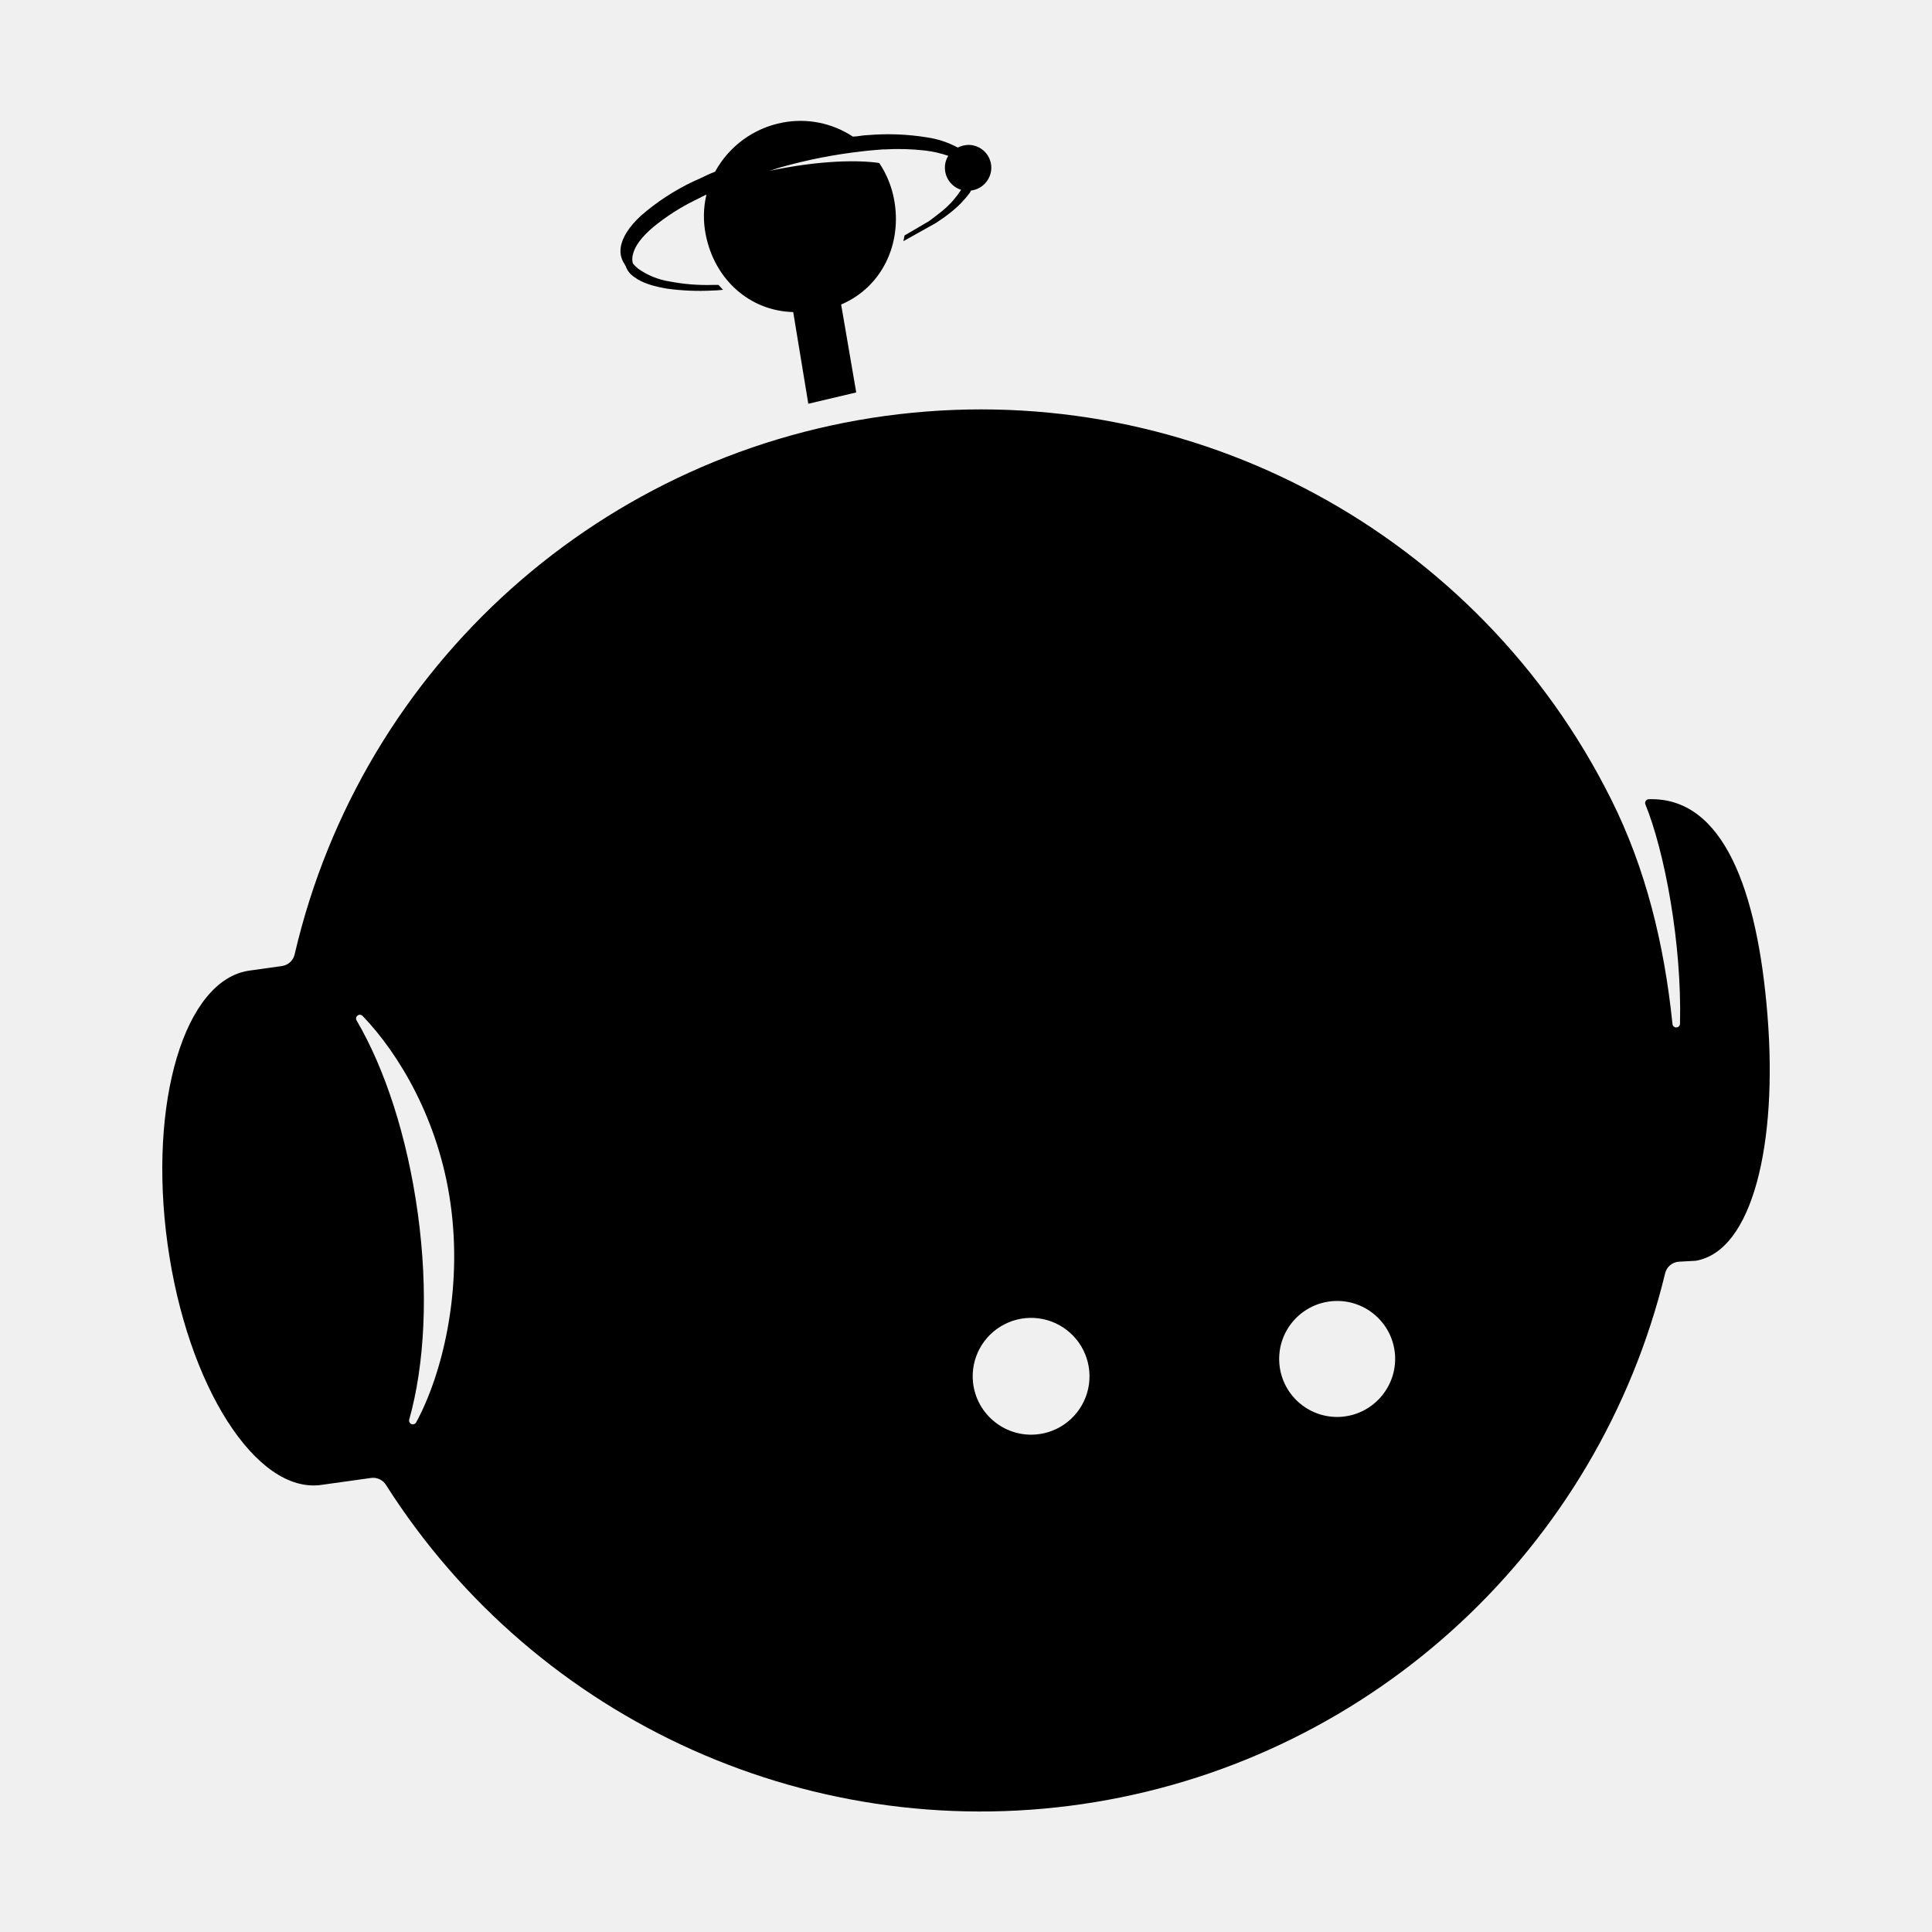
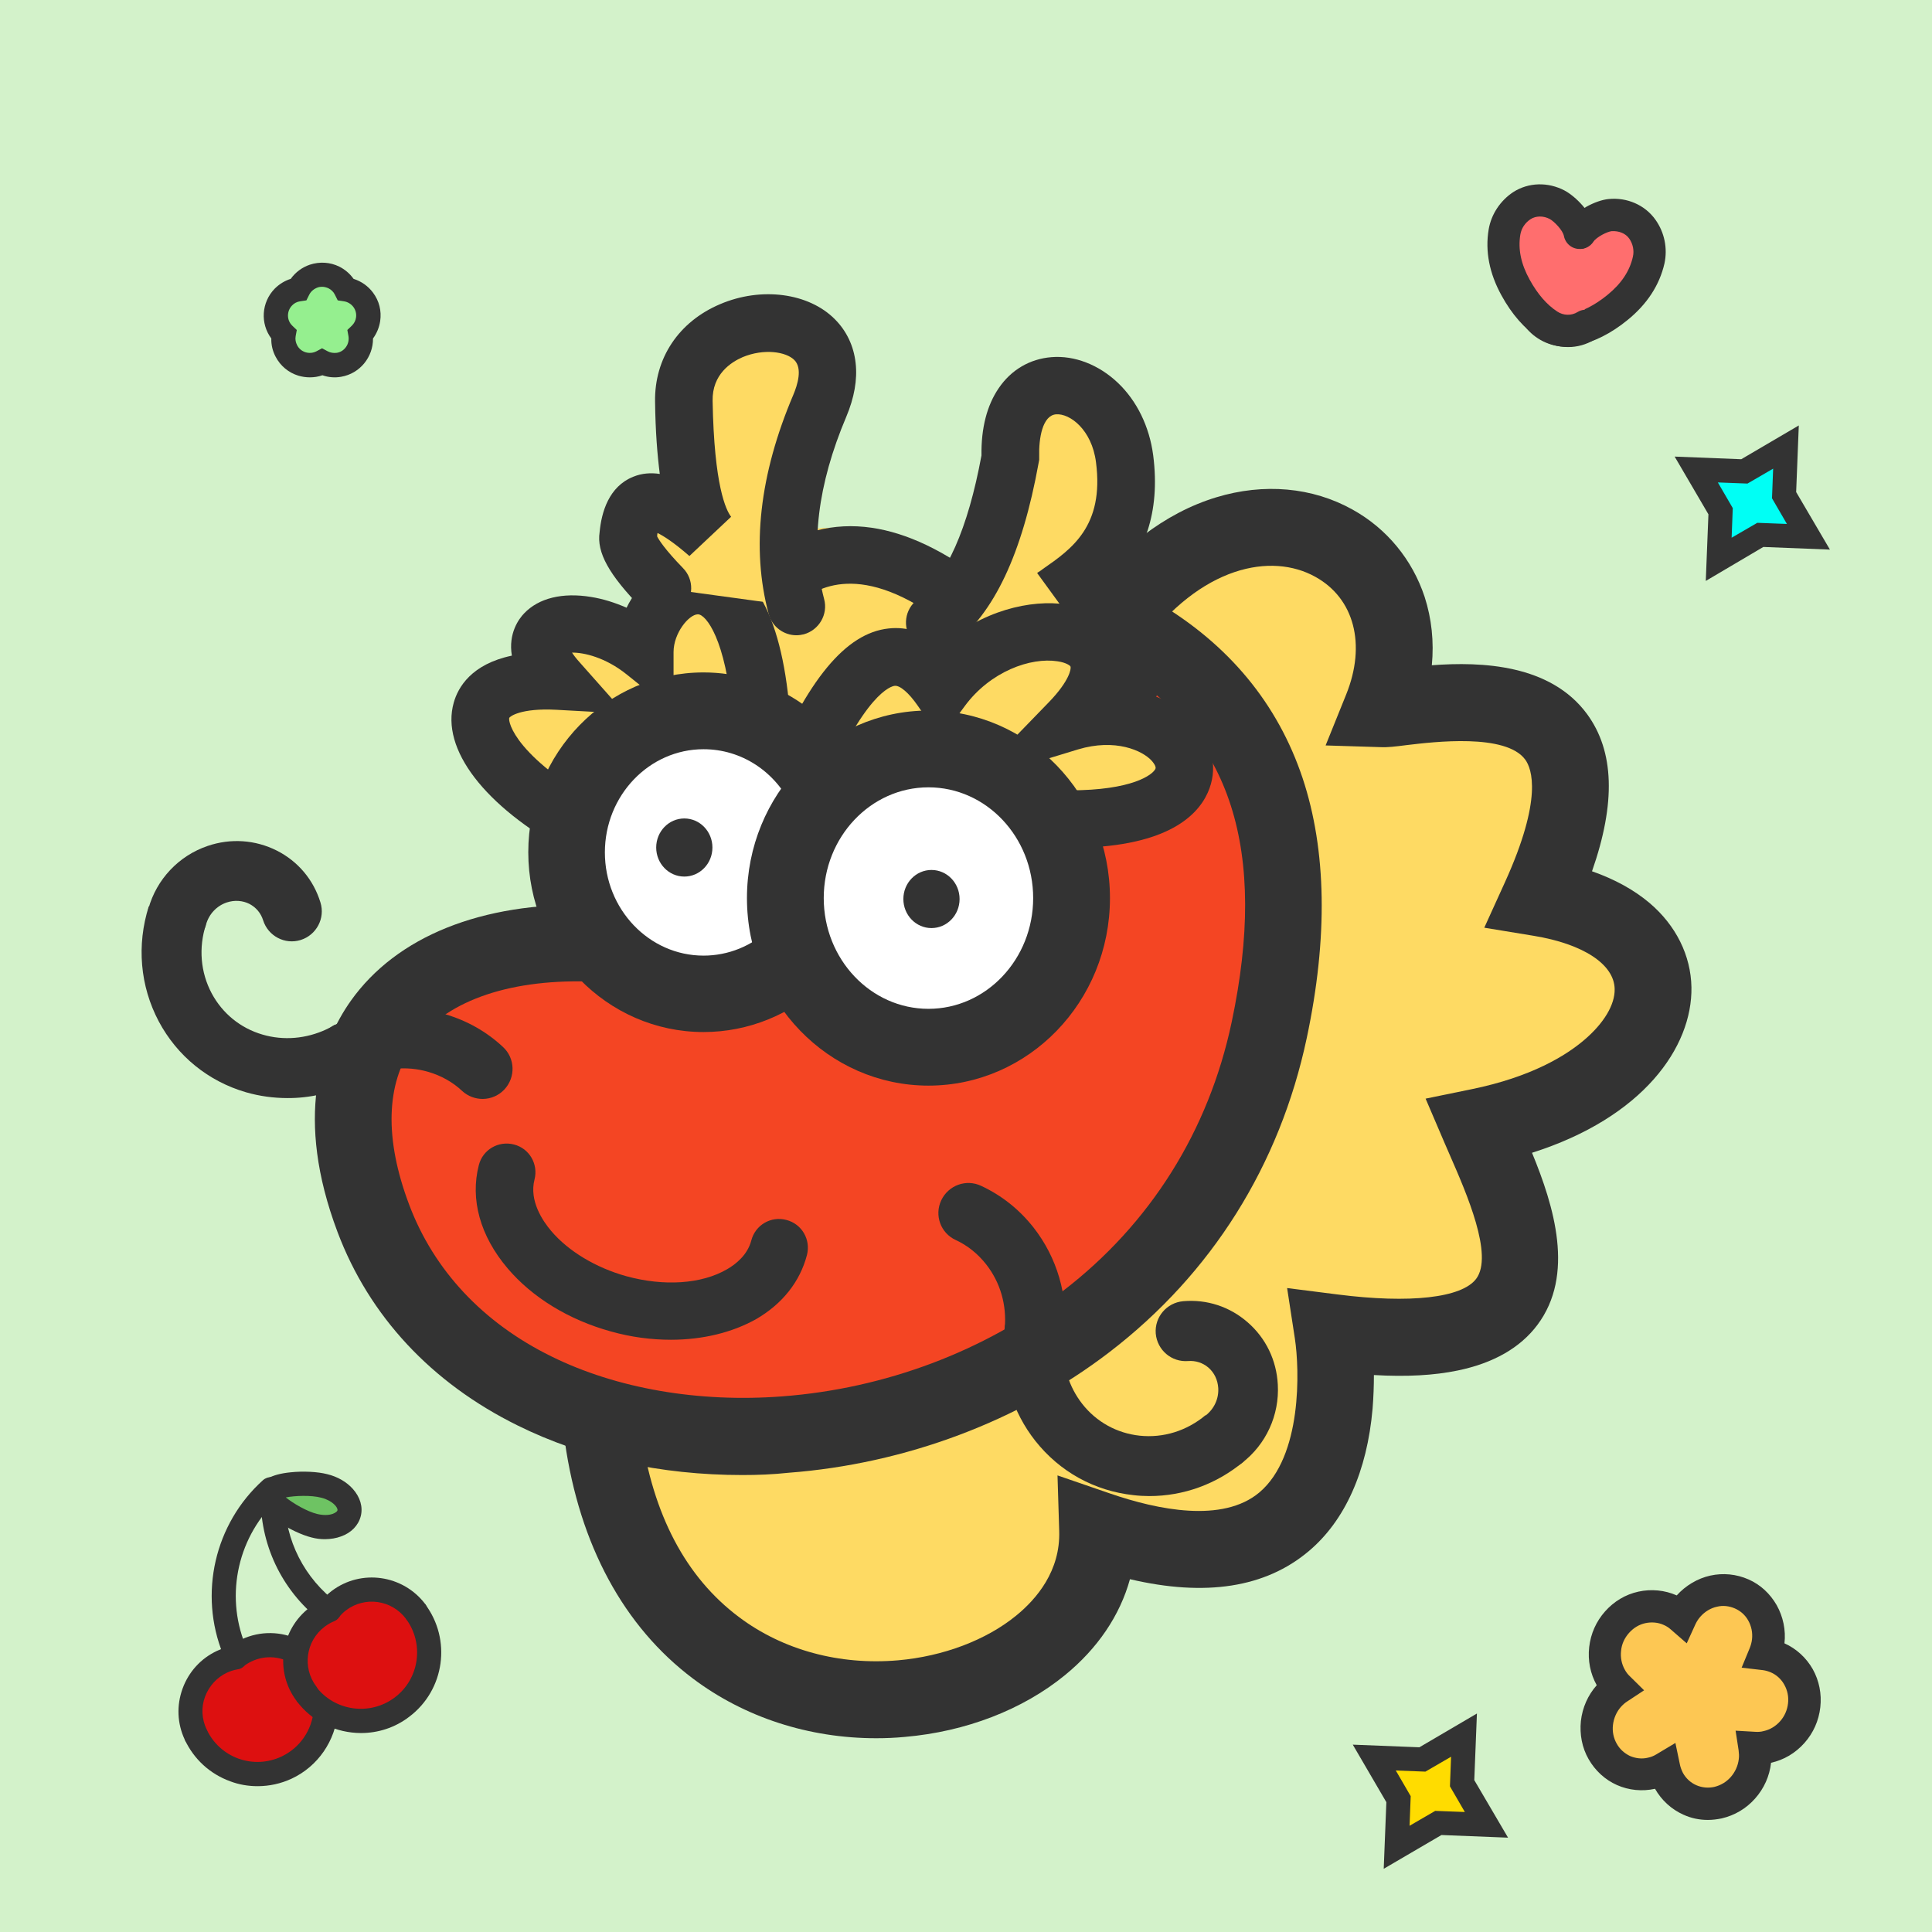
- <svg xmlns="http://www.w3.org/2000/svg" class="ionicon" viewBox="0 0 512 512">
-   <path d="M468.41 269.19c-2.64-33.39-11.76-58-31.44-57.39a1 1 0 00-.92 1.37c5.11 12.59 9.68 36.9 9.17 58.07a1 1 0 01-2 .08c-2.19-21.21-7.1-41.19-16.22-59.43a186.69 186.69 0 00-348.91 41 4 4 0 01-3.33 3.11l-8.65 1.22c-17.2 2.4-26.9 34.9-21.7 72.5s23.5 66.2 40.7 63.8l13.24-1.85a4 4 0 013.93 1.84 186.71 186.71 0 00339-56.07 4 4 0 013.68-3.08l4.4-.24c15.15-2.53 21.75-31.23 19.05-64.93zM94.5 270.42a1 1 0 011.59-1.19c9.63 10 20.25 27.65 23.32 49.86 3.24 23.05-2.24 45.2-9.13 57.87a1 1 0 01-1.84-.73c4.07-14.44 5.16-33.83 2.27-54.74-2.8-20.32-8.71-38.27-16.21-51.07zm178.77 109.79a15.53 15.53 0 01-15.41-13.83 15.48 15.48 0 1115.41 13.83zm81.84-4.72a15.37 15.37 0 1114.6-16.2 15.43 15.43 0 01-14.6 16.2z" />
-   <path d="M165.51 70a.31.31 0 01.1.2c.1.2.2.3.3.5v.1a5.78 5.78 0 002.3 2.7c2 1.5 5 2.4 8.6 3a63.69 63.69 0 0011.9.5 28.25 28.25 0 002.9-.2c-.4-.4-.8-.9-1.2-1.3h-1.3a52 52 0 01-11.6-.9 19.71 19.71 0 01-8.4-3.4 9.24 9.24 0 01-1.4-1.4 4.48 4.48 0 010-2.3c.5-2.3 2.4-4.8 5.5-7.4a57.25 57.25 0 0110.9-7c.9-.4 1.7-.9 2.6-1.3.1-.1.3-.1.5-.2a24.69 24.69 0 00-.2 10.5c2.3 11.9 11.6 20.3 23.2 20.6l4 24.3 12.7-3-4-23.3c10.8-4.6 16.3-16.1 14-28a25.8 25.8 0 00-3.9-9.5c-5.3-.8-15.6-.8-29.2 2.1 1.1-.3 2.1-.7 3.2-1a135.27 135.27 0 0121.5-4.2c.6-.1 1.2-.1 1.8-.2l3.5-.3h.6a61.83 61.83 0 0110.8.3 29 29 0 016.1 1.4 5.71 5.71 0 00-.9 3.2 6.12 6.12 0 004.3 5.8 25.53 25.53 0 01-2.1 2.8 26 26 0 01-2.9 2.8c-1.1.9-2.3 1.8-3.5 2.7l-6.5 3.8-.3 1.5a.35.35 0 00.2-.1l8.4-4.7c1.2-.8 2.4-1.6 3.4-2.4a29.15 29.15 0 003.2-2.8 29.86 29.86 0 002.4-2.8l.3-.6a6.14 6.14 0 005.4-6 6.06 6.06 0 00-6.1-6.1 6.81 6.81 0 00-2.8.7 24.6 24.6 0 00-8.2-2.7 63.48 63.48 0 00-15.5-.6 14.92 14.92 0 00-2.1.2 13.55 13.55 0 01-2 .2 25.15 25.15 0 00-18.7-3.7 25.86 25.86 0 00-17.8 13c-1.3.5-2.6 1.1-3.8 1.7-.7.3-1.3.6-2 .9a60.75 60.75 0 00-13.9 9.1c-3.1 2.9-4.9 5.7-5.3 8.3a6.14 6.14 0 00.7 4 2.19 2.19 0 01.3.5z" />
+ <svg xmlns="http://www.w3.org/2000/svg" t="1734000433780" class="icon" viewBox="0 0 1024 1024" version="1.1" p-id="2505" width="200" height="200">
+   <path d="M0 0h1024v1024H0z" fill="#D3F2CA" p-id="2506" />
+   <path d="M923.2 844.8c4.8 2.2 8.6 5.7 11 10.1 2.5 4.5 3.6 9.8 3 15.1-0.3 2.4-0.9 4.7-1.8 6.9 2.3 0.3 4.6 0.9 6.8 1.9 4.7 2.1 8.5 5.7 11 10.1 2.5 4.4 3.6 9.6 3 15-0.6 5.5-2.9 10.4-6.3 14.2-3.5 3.9-8.1 6.7-13.2 7.9-2.2 0.5-4.5 0.7-6.8 0.6 0.3 2.2 0.4 4.5 0.2 6.8-0.6 5.3-2.9 10.3-6.4 14.3-3.4 3.8-7.9 6.6-13.2 7.8-5.2 1.2-10.4 0.6-14.9-1.4-4.6-2.1-8.5-5.6-11.1-10.1-1.2-2.1-2.1-4.4-2.6-6.8-2.1 1.2-4.4 2.1-6.8 2.6-5.1 1.1-10.3 0.6-14.9-1.5-4.5-2-8.4-5.4-11-10.1-2.6-4.7-3.6-10-3-15 0.6-5.2 2.8-10.3 6.3-14.3 1.5-1.7 3.3-3.2 5.2-4.5-1.6-1.6-3-3.4-4.1-5.4-2.6-4.6-3.6-9.9-3-15.1 0.6-5.1 2.7-10.1 6.3-14.2 3.6-4.1 8.3-6.7 13.2-7.8 5-1.1 10.2-0.7 14.9 1.4 2.2 1 4.2 2.3 5.9 3.8 1-2.1 2.3-4.1 3.9-5.9 3.5-4 8.2-6.7 13.2-7.8 5.2-1.1 10.4-0.8 15.2 1.4z" fill="#FDC753" p-id="2507" />
+   <path d="M905.2 964.6c-4.5 0-8.9-0.9-13-2.8-6.3-2.8-11.6-7.7-15-13.7-6.8 1.5-13.9 0.8-20.2-2-6.3-2.8-11.5-7.6-15-13.7s-4.8-13.1-4.1-20.2c0.8-7.1 3.7-13.7 8.4-19-3.4-6.1-4.8-13.1-4-20.2 0.8-7.1 3.7-13.6 8.4-18.9 4.7-5.3 10.8-9 17.7-10.5 6.8-1.5 14-0.8 20.3 2 4.7-5.2 11-9 17.8-10.5 6.8-1.5 13.8-0.8 20.2 2 6.4 2.8 11.5 7.6 15 13.7 3.4 6.1 4.9 13.2 4.1 20.2 6.3 2.8 11.6 7.7 15 13.7 3.4 6.1 4.8 13.1 4 20.2-0.8 7.1-3.7 13.6-8.4 18.9-4.8 5.4-10.9 9-17.7 10.5-0.8 7.1-3.7 13.6-8.5 19-4.7 5.3-10.8 8.9-17.7 10.5-2.5 0.5-4.9 0.8-7.3 0.8zM888 923.8l2.4 11.5c0.3 1.5 0.9 3 1.6 4.4 1.6 2.9 4.1 5.2 7.1 6.5 3 1.3 6.3 1.6 9.5 0.9 3.3-0.8 6.3-2.5 8.7-5.2 2.4-2.7 3.9-6.1 4.3-9.6 0.2-1.5 0.1-3-0.1-4.6l-1.6-10.4 10.5 0.6c1.5 0.1 3 0 4.4-0.4 3.3-0.7 6.4-2.6 8.7-5.2 2.4-2.7 3.8-6 4.2-9.5 0.4-3.5-0.3-6.9-2-9.9-1.6-2.9-4.1-5.2-7.1-6.5-1.4-0.6-2.8-1-4.3-1.2l-11.2-1.3 4.3-10.4c0.6-1.5 1-3 1.2-4.6 0.4-3.5-0.3-7-2-10-1.6-2.9-4.1-5.1-7.1-6.4-3-1.3-6.3-1.7-9.5-0.9-3.3 0.7-6.4 2.6-8.7 5.2-1.1 1.2-1.9 2.5-2.6 3.9L894 871l-8.5-7.4c-1.1-1-2.4-1.8-3.8-2.4-2.9-1.3-6.3-1.6-9.6-0.9-3.3 0.7-6.3 2.5-8.7 5.2-2.4 2.7-3.9 6-4.2 9.5-0.4 3.5 0.3 7 2 10 0.7 1.3 1.6 2.5 2.7 3.5l7.5 7.4-8.8 5.8c-1.3 0.8-2.4 1.8-3.5 3-2.3 2.6-3.8 6-4.2 9.6-0.4 3.5 0.3 6.9 2 9.9 1.6 2.9 4.1 5.1 7 6.5 3 1.3 6.4 1.7 9.6 0.9 1.5-0.3 3-0.9 4.3-1.7l10.2-6.1z" fill="#333333" p-id="2508" />
+   <path d="M787.8 967.2l-25.5-1-22.1 12.9 1-25.5-12.9-22.1 25.5 1 22.1-12.9-1 25.5 12.9 22.1z" fill="#FFDC00" p-id="2509" />
+   <path d="M733.4 990.5l1.4-35.3-17.8-30.5 35.3 1.4 30.5-17.9-1.4 35.3 17.9 30.5-35.3-1.4-30.6 17.9z m6.4-52.1l7.9 13.6-0.6 15.7 13.6-7.9 15.7 0.6-7.9-13.6 0.6-15.7-13.6 7.9-15.7-0.6z" fill="#333333" p-id="2510" />
+   <path d="M958.5 284.6l-25.5-1-22.1 12.9 1-25.5-12.9-22.1 25.5 1 22.1-12.9-1 25.5 12.9 22.1z" fill="#00FFF5" p-id="2511" />
+   <path d="M904.1 307.9l1.4-35.3-17.9-30.6 35.3 1.4 30.5-17.9-1.4 35.3 17.9 30.5-35.3-1.4-30.5 18z m6.4-52.2l7.9 13.6-0.6 15.7 13.6-7.9 15.7 0.6-7.9-13.6 0.6-15.7-13.6 7.9-15.7-0.6z" fill="#333333" p-id="2512" />
+   <path d="M170.7 192c-6.8 3.6-15.3 1-18.9-5.9-1.4-2.7-1.9-5.8-1.4-8.9-5.5-5.4-5.6-14.2-0.3-19.8 2.1-2.2 5-3.6 8-4.1 3.4-6.9 11.8-9.8 18.7-6.4 2.8 1.4 5 3.6 6.4 6.4 7.6 1.1 12.9 8.2 11.8 15.8-0.4 3-1.9 5.9-4.1 8 1.3 7.6-3.8 14.8-11.4 16.1-3 0.7-6.1 0.2-8.8-1.2z" fill="#95EF8F" p-id="2513" />
+   <path d="M164.2 200c-2 0-4.1-0.3-6.1-0.9-5.2-1.6-9.5-5.2-12-10-1.6-3-2.4-6.3-2.3-9.7-5.9-7.9-5.3-19.1 1.8-26.4 2.4-2.4 5.3-4.2 8.5-5.2 2.5-3.5 6-6.1 10.1-7.5 5.2-1.7 10.7-1.4 15.6 1 3 1.5 5.6 3.7 7.6 6.5 4.1 1.3 7.7 3.8 10.3 7.3 3.3 4.4 4.6 9.7 3.8 15.1-0.5 3.3-1.8 6.5-3.8 9.2 0.1 9.8-6.9 18.6-16.9 20.3-3.3 0.6-6.8 0.3-9.9-0.8-2.3 0.8-4.5 1.1-6.7 1.1z m6.5-48c-0.8 0-1.6 0.1-2.4 0.4-1.9 0.7-3.5 2-4.4 3.8l-1.5 3-3.3 0.5c-1.6 0.2-3.2 1-4.3 2.2-2.9 3-2.9 7.8 0.1 10.7l2.4 2.3-0.6 3.3c-0.3 1.6 0 3.3 0.8 4.8 1.9 3.7 6.5 5.1 10.2 3.2l3-1.6 3 1.6c1.5 0.8 3.2 1 4.8 0.8 2-0.3 3.7-1.4 4.9-3.1s1.6-3.7 1.3-5.7l-0.6-3.3 2.4-2.3c1.2-1.2 2-2.7 2.2-4.3 0.3-2-0.2-4-1.4-5.6-1.2-1.6-3-2.7-5-3l-3.3-0.5-1.5-3c-0.7-1.5-2-2.7-3.4-3.4-1.1-0.5-2.3-0.8-3.4-0.8z" fill="#333333" p-id="2514" />
+   <path d="M588.3 331.2c71.9-98.4 178.2-40.2 144 44.7 16.8 0.5 144.2-32.9 83.9 100.1 92.9 15.3 74.5 99.5-32.1 121.3 19 44.4 62.6 127-77.7 109.1 0 0 24.9 156-124.6 104.6 3.3 106.8-233.9 149.7-262.2-49.5" fill="#FEDA63" p-id="2515" />
+   <path d="M464.4 921.3c-35.6 0-69.7-11-97.1-31.6-36.6-27.5-60.1-70.8-67.9-125.5-1.6-11.1 6.2-21.4 17.3-23 11.1-1.6 21.4 6.2 23 17.3 6.3 44.3 23.8 77.5 52 98.6C415 874.6 445 882.7 476 880c23.9-2.1 46.7-10.7 62.6-23.7 10.8-8.8 23.5-23.7 22.8-44.9l-0.9-29.4 27.9 9.6c25.3 8.7 59.6 15.7 79-0.5 22.9-19.2 21.4-65.4 18.9-81.7l-4.1-26.7 26.8 3.4c38.4 4.9 65.8 1.8 73.4-8.3 9.3-12.4-5.1-45.3-13.7-65-1.1-2.6-2.3-5.2-3.3-7.6l-9.8-22.9 24.4-5c31.7-6.5 50-17.8 59.8-26.2 10.3-8.8 16.2-18.6 16-26.9-0.2-13.1-16.7-23.9-42.9-28.2l-26.2-4.3 11-24.2c20.1-44.3 14.2-60.1 10.7-64.9-10.3-14-48.3-9.4-62.7-7.7-6.2 0.8-10.4 1.3-14 1.1l-29.1-0.9 10.9-27c10.7-26.5 4.3-51-16.4-62.4-23-12.8-60.5-6.2-92.3 37.3-6.6 9.1-19.4 11-28.4 4.4-9.1-6.6-11-19.4-4.4-28.4 20.5-28 45.6-47.2 72.6-55.4 25.3-7.7 51-5.4 72.3 6.5 18.2 10.1 31.7 26.6 38.2 46.3 3.7 11.5 5 23.7 3.8 36.2 26.5-2 62.9-0.5 82.3 25.9 14.4 19.7 15.3 47 2.6 83.3 12 4.2 22.2 9.8 30.5 16.8 14 11.9 21.9 27.8 22.2 44.7 0.5 31.7-25.6 69-84.5 87.7 11.7 28.4 22.8 64.7 2.8 91.3-9.1 12.1-23.3 20.2-42.2 24.1-12.5 2.6-27.2 3.4-44.4 2.4 0 5.5-0.2 11.5-0.7 17.8-2.9 33.2-14.6 59.4-33.9 75.6-22.9 19.3-54.7 24.2-94.7 14.8-5.3 19.2-17.1 36.7-34.5 50.9-22.4 18.3-52.5 29.9-84.8 32.7-5.2 0.5-10.2 0.7-15.2 0.7z" fill="#333333" p-id="2516" />
+   <path d="M312.2 500C217.6 497.7 163 553.1 198 645.9c68.5 181.7 422.1 149.5 474.8-99.7 21.1-99.8-2.1-169.6-69.8-209.4" fill="#F44523" p-id="2517" />
+   <path d="M393.5 781.8c-43.3 0-84.1-8.9-119.2-26.3-45.6-22.5-78.6-57.9-95.4-102.5-22.9-60.8-8.8-100.1 7-122.5 24.3-34.2 69.3-52.3 126.7-50.9 11.2 0.3 20.1 9.6 19.8 20.8s-9.6 20.1-20.8 19.8c-43.5-1.1-76.3 11-92.6 33.8-14.5 20.5-15.3 49.7-2.1 84.6 13.1 34.7 39.1 62.5 75.3 80.3 34.6 17.1 78.1 24.6 122.5 21.2 54.3-4.1 107-23.9 148.6-55.8 46.3-35.5 77.3-84.8 89.5-142.5 19.3-91.1-0.4-152.5-60.2-187.7-9.7-5.7-12.9-18.2-7.2-27.8 5.7-9.7 18.2-12.9 27.8-7.2 38 22.4 64 53.8 77.2 93.3 12.7 38.2 13.5 84.6 2.2 137.8-14.3 67.4-50.4 124.9-104.5 166.4-47.7 36.6-108.2 59.3-170.2 64-8.2 0.9-16.4 1.2-24.4 1.2z" fill="#333333" p-id="2518" />
+   <path d="M255.815 582.46c-3.89-0.004-7.804-1.42-10.823-4.197-5.105-4.79-11.175-8.15-17.999-10.152-11.728-3.402-24.224-2.123-35.367 3.658-7.71 3.954-17.31 0.939-21.408-6.91-4.026-7.78-1.01-17.38 6.769-21.406 18.504-9.517 39.33-11.648 58.95-5.909 11.586 3.405 21.943 9.236 30.642 17.358 6.469 5.97 6.786 16.006 0.816 22.475a15.825 15.825 0 0 1-11.58 5.082z" fill="#333333" p-id="2519" />
+   <path d="M152.27 582.003c-7.354-0.013-14.727-1.015-21.906-3.083-19.974-5.804-36.402-19.166-46.2-37.524-9.945-18.78-11.809-40.459-5.308-61.01l30.296 9.654c-3.958 12.304-2.882 25.298 3.04 36.44 5.703 10.65 15.246 18.475 26.974 21.877 11.16 3.27 23.164 2.212 33.827-2.783a36.763 36.763 0 0 0 4.344-2.34l16.318 27.297c-2.31 1.384-4.622 2.627-7.078 3.73-10.801 5.14-22.565 7.82-34.306 7.742z" fill="#333333" p-id="2520" />
+   <path d="M93.94 501.763c-1.414 0.024-2.833-0.234-4.255-0.633-8.456-2.328-13.42-11.152-11.02-19.54a48.937 48.937 0 0 1 31.386-33.22c12.233-4.174 25.262-3.27 36.677 2.471 11.203 5.675 19.435 15.432 23.11 27.461 2.622 8.37-2.102 17.293-10.472 19.914-8.37 2.621-17.293-2.103-19.914-10.473-1.198-3.798-3.726-6.795-7.223-8.643-3.64-1.846-7.958-2.124-12.037-0.78-5.343 1.79-9.44 6.176-10.97 11.648-1.926 7.177-8.351 11.815-15.282 11.795z" fill="#333333" p-id="2521" />
+   <path d="M367.6 331.2a74.7 51.5 0 1 0 149.4 0 74.7 51.5 0 1 0-149.4 0Z" fill="#FEDA63" p-id="2522" />
+   <path d="M308.3 438.1c-64-34.9-74.1-80.2-12.7-76.9-28.9-32.6 14.5-40.8 46-15.4 0-34.2 52.9-70.5 61.6 32.1" fill="#FEDA63" p-id="2523" />
+   <path d="M301 451.5c-44.3-24.2-67.5-54.5-60.5-79.1 2.3-8.2 9.4-20.4 30.8-24.9-2-11.9 3.8-19.6 6.5-22.4 7.7-8.1 20.3-11.2 35.5-8.7 6.3 1 12.6 3 18.8 5.7 1.6-3.3 3.6-6.5 5.9-9.5 8.1-10.6 19.2-16.9 30.5-17.4 8-0.3 23 2 34.6 21.6 8 13.5 13.2 33.6 15.4 59.6l-30.4 2.6c-3.4-40.1-13.9-53.4-18.2-53.4h-0.1c-4.8 0.2-12.8 10-12.8 20v31.8l-24.8-19.9c-11.3-9.1-22.8-11.7-29-11.6 0.8 1.3 2.1 3 3.9 5l24.2 27.3-36.4-2c-19-1-24.7 3.6-25 4.3-0.3 1.1 0.4 6.3 7.5 14.8 8.2 9.8 21.8 20.2 38.3 29.2l-14.7 27z" fill="#333333" p-id="2524" />
+   <path d="M495.3 329.8c18.8-14.3 32.2-43.4 40-87.3-1.6-56.8 54.6-44.9 60.5 0.5 5.9 45.4-21.7 61.9-37.2 72.8 19.3-14.5 85.2 40 8.2 66.9" fill="#FEDA63" p-id="2525" />
+   <path d="M566.9 398c-6.3 0-12.2-3.9-14.4-10.2-2.8-8 1.4-16.6 9.4-19.4 8.7-3.1 28.8-11.3 26-22.4-2.6-10-17-18-21.2-17.3 0.1 0 0.5-0.1 0.9-0.4l-17.9-24.6c0.4-0.3 0.8-0.6 1.2-0.8 0.6-0.4 1.2-0.8 1.8-1.3 15.3-10.6 32.6-22.7 28.2-56.6-2.2-17.3-13.9-26-21.2-25.4-7.1 0.6-9.2 12.5-8.9 22.5v1.6l-0.3 1.6c-8.7 48.2-23.6 79.9-45.8 96.8-6.7 5.1-16.3 3.8-21.4-2.9s-3.8-16.3 2.9-21.4c15.4-11.7 26.8-37.4 34-76.4-0.2-14.5 2.9-26.5 9.1-35.6 6.6-9.8 16.6-15.6 28-16.5 12.2-1 25.1 4 35.2 13.6 10.1 9.6 16.7 23.2 18.7 38.3 4.1 31.6-5.7 52-17.7 65.8 13.4 8.8 26.9 24.8 25.2 44.7-1.2 13.8-10.2 32.9-46.6 45.6-1.8 0.4-3.5 0.7-5.2 0.7z" fill="#333333" p-id="2526" />
+   <path d="M422.1 321.4c-8.4-31.6-4.3-67 12.4-106.3 25-59-73-57.2-72.1-2.4 0.6 36.6 5 60.1 13 70.5-26.4-23.1-40.5-22.8-42.5 0.8-1 5.1 5 14.3 18.1 27.7" fill="#FEDA63" p-id="2527" />
+   <path d="M422.1 336.7c-6.7 0-12.9-4.5-14.7-11.3-9.3-34.8-4.9-73.9 13.1-116.2 2.1-5 5-13.9 0.5-18.4-4.4-4.4-16.1-6.2-27.4-1.5-6 2.6-16.2 9-15.9 23.2 0.8 45 7.1 57.9 9.8 61.4l-22.1 20.8c-8.5-7.4-13.8-10.7-16.9-12.2-0.1 0.5-0.2 1.1-0.2 1.8 0.9 1.8 4 6.8 13.7 16.8 5.9 6 5.8 15.7-0.3 21.6-6 5.9-15.7 5.8-21.6-0.3-17.4-17.8-23.9-29.6-22.3-40.3 1-10.7 4.9-24.2 17.8-29.4 4.6-1.9 9.4-2.2 14.1-1.5-1.3-10.1-2.3-22.6-2.5-38.2-0.4-23.1 12.5-42.5 34.5-51.8 21.8-9.3 46.9-6 60.8 8 6.2 6.2 10 14.2 11 23.2 1 8.8-0.7 18.4-5 28.6-15.2 35.9-19.1 68.4-11.7 96.5 2.2 8.1-2.7 16.5-10.8 18.7-1.2 0.3-2.6 0.5-3.9 0.5z" fill="#333333" p-id="2528" />
+   <path d="M421.1 416.5c28.3-68.3 54.3-85.4 77.9-51.2 36.6-50 117.7-34 67.9 17.4 60.2-18.3 99.7 51.5 0 51.5" fill="#FEDA63" p-id="2529" />
+   <path d="M566.9 449.4v-30.5c33.1 0 44-8.2 45.5-11.4 0.6-1.3-1.4-3.6-1.8-4.1-5-5.7-19.6-12.1-39.2-6.2L515 414.4l41-42.3c10.9-11.3 11.8-17.7 11.4-18.8-0.1-0.4-2.1-2.1-6.9-2.8-14.2-2.2-35.6 5.3-49.2 23.8l-12.7 17.3-12.2-17.6c-4.7-6.8-9.4-10.8-12.2-10.5-1.6 0.2-16 3.2-39.1 58.9L407 410.6c20.9-50.5 41.3-75.1 64-77.5 10-1.1 19.4 2.1 28.1 9.4 20.9-18.9 47.4-25 66.1-22.1 15.6 2.4 27 10.9 31.1 23.2 1.8 5.4 2.6 12.6-0.1 21.4 2.5 0.3 4.9 0.7 7.3 1.3 12.2 2.9 22.9 8.9 30 17.1 9.6 11 12.1 24.7 6.6 36.8-6 13.3-23.6 29.2-73.2 29.2z" fill="#333333" p-id="2530" />
+   <path d="M438.3 419c-11.7-25.1-36.6-42.4-65.4-42.4-40.1 0-72.6 33.6-72.6 75s32.5 75 72.6 75c19.1 0 36.5-7.6 49.5-20.1" fill="#FFFFFF" p-id="2531" />
+   <path d="M372.9 547c-51.2 0-92.9-42.8-92.9-95.3 0-52.6 41.7-95.3 92.9-95.3 35.5 0 68.4 21.2 83.8 54.1l-36.8 17.3c-8.9-18.9-26.9-30.7-47-30.7-28.8 0-52.3 24.5-52.3 54.7 0 30.1 23.4 54.7 52.3 54.7 13.1 0 25.7-5.1 35.4-14.4l28.2 29.3c-17.4 16.4-39.9 25.6-63.6 25.6z" fill="#333333" p-id="2532" />
+   <path d="M416.2 476.1a75.9 79 0 1 0 151.8 0 75.9 79 0 1 0-151.8 0Z" fill="#FFFFFF" p-id="2533" />
+   <path d="M492.1 575.4c-53.1 0-96.2-44.6-96.2-99.4 0-54.8 43.2-99.4 96.2-99.4 53.1 0 96.2 44.6 96.2 99.4 0 54.9-43.1 99.4-96.2 99.4z m0-158.1c-30.6 0-55.5 26.3-55.5 58.7s24.9 58.7 55.5 58.7 55.5-26.3 55.5-58.7-24.9-58.7-55.5-58.7z" fill="#333333" p-id="2534" />
+   <path d="M502.8 332.1c-47.1-36.7-70.7-19.3-78.5-13.5l-18.1-24.5c16.8-12.4 35.6-17.3 55.7-14.4 18.7 2.7 38.8 12.2 59.6 28.4l-18.7 24z" fill="#333333" p-id="2535" />
+   <path d="M548.375 721.712c-0.538-0.021-0.985-0.001-1.482-0.113-8.813-0.859-15.204-8.63-14.386-17.352 1.186-12.498-2.31-24.562-9.857-34.162-4.413-5.577-9.802-9.947-16.156-12.886-7.907-3.63-11.374-13.054-7.612-21.012 3.762-7.958 13.187-11.424 21.145-7.662 10.881 5.063 20.167 12.481 27.664 21.95 12.58 16 18.496 36.148 16.553 56.738-0.838 8.274-7.766 14.494-15.869 14.499z" fill="#333333" p-id="2536" />
+   <path d="M609.046 792.947c-2.731-0.012-5.513-0.156-8.214-0.482-20.69-2.207-39.143-12.393-52.098-28.779-11.961-15.177-17.92-34.249-16.78-53.773 0.195-2.65 0.39-5.3 0.808-7.96l31.422 4.904c-0.286 1.625-0.439 3.198-0.542 4.904-0.677 11.849 2.879 23.284 10 32.366 7.549 9.6 18.378 15.516 30.39 16.813 12.548 1.318 24.867-2.501 34.924-10.83l20.301 24.472c-14.324 12.012-31.945 18.398-50.21 18.365z" fill="#333333" p-id="2537" />
+   <path d="M648.695 778.637c-4.793-0.054-9.452-2.129-12.586-6.151-5.326-6.97-4.071-16.919 2.898-22.245 4.5-3.47 7.032-8.91 6.69-14.535-0.281-4.285-2.066-8.145-5.232-10.868-2.933-2.51-6.75-3.771-10.72-3.459-8.742 0.705-16.373-5.758-17.17-14.54-0.705-8.743 5.758-16.375 14.541-17.171 12.53-1.099 24.66 2.88 34.119 11.14 9.64 8.343 15.359 20.084 16.03 33.08a48.937 48.937 0 0 1-19.044 41.546c-2.682 2.09-6.125 3.185-9.526 3.203z" fill="#333333" p-id="2538" />
+   <path d="M478.8 476.5a14.9 15.4 0 1 0 29.8 0 14.9 15.4 0 1 0-29.8 0Z" fill="#333333" p-id="2539" />
+   <path d="M347.8 449.2a14.9 15.4 0 1 0 29.8 0 14.9 15.4 0 1 0-29.8 0Z" fill="#333333" p-id="2540" />
+   <path d="M355.6 710.1c-10.4 0-21.2-1.4-31.8-4.4-22.2-6.1-41.7-18-54.8-33.5-14.5-17.1-19.9-36.5-15.2-54.7 2.1-8.2 10.4-13 18.6-10.9 8.2 2.1 13 10.4 10.9 18.6-2.9 11.2 4.3 21.9 8.9 27.3 9.1 10.7 23.6 19.4 39.7 23.9 20 5.5 40 4.2 53.5-3.7 4.7-2.7 10.8-7.6 12.8-15.2 2.1-8.2 10.4-13.1 18.6-10.9 8.2 2.1 13 10.4 10.9 18.6-3.7 14.1-13 25.9-27 34-12.7 7.1-28.4 10.9-45.1 10.9z" fill="#333333" p-id="2541" />
+   <path d="M171.242 890.729a32.6 36.2 65 1 0-65.617 30.598 32.6 36.2 65 1 0 65.617-30.598Z" fill="#DD1010" p-id="2542" />
+   <path d="M222.512 858.787a32.6 36.2 57.998 1 0-61.397 38.368 32.6 36.2 57.998 1 0 61.397-38.368Z" fill="#DD1010" p-id="2543" />
+   <path d="M191.285 918.545c-12.928-0.04-25.788-5.849-34.074-16.992l10.188-7.73c9.886 13.155 28.649 15.77 41.804 5.884 13.155-9.886 15.77-28.649 5.884-41.804l10.188-7.73c14.161 18.774 10.432 45.56-8.342 59.721-7.632 5.876-16.7 8.67-25.648 8.65z" fill="#333333" p-id="2544" />
+   <path d="M162.376 904.11c-1.969 0.036-3.824-0.865-5.164-2.557-11.788-15.578-8.586-37.815 6.992-49.602 2.465-1.812 5.148-3.394 8.042-4.523 3.257-1.298 6.971 0.28 8.36 3.494 1.298 3.257-0.28 6.971-3.494 8.36-1.855 0.755-3.492 1.739-5.045 2.904-9.958 7.512-11.956 21.684-4.444 31.643 2.114 2.876 1.557 6.887-1.229 8.959-1.323 0.948-2.677 1.358-4.018 1.322z" fill="#333333" p-id="2545" />
+   <path d="M220.252 860.461c-1.969 0.036-3.824-0.865-5.164-2.557-7.512-9.958-21.684-11.956-31.643-4.444-1.462 1.123-2.749 2.385-3.952 3.829-2.266 2.712-6.26 3.14-8.971 0.873s-3.14-6.26-0.873-8.971c1.849-2.186 3.874-4.234 6.158-5.961 15.578-11.788 37.815-8.586 49.602 6.992 2.114 2.876 1.557 6.887-1.229 8.959-1.233 0.906-2.586 1.316-3.927 1.28zM136.562 946.711c-4.966-0.001-9.865-0.806-14.559-2.59C111.239 940.203 102.729 932.365 97.911 922.033L109.512 916.624c3.381 7.25 9.36 12.738 16.802 15.446 7.442 2.709 15.549 2.349 22.8-1.032 9.788-4.564 16.309-14.005 17.14-24.764l12.813 0.976c-1.225 15.356-10.544 28.971-24.502 35.479-5.71 2.662-11.83 3.972-18.004 3.982z" fill="#333333" p-id="2546" />
+   <path d="M103.716 925.726c-2.416 0.023-4.706-1.336-5.805-3.693-4.015-8.61-4.381-18.149-1.14-27.053 3.241-8.904 9.743-16.018 18.262-19.991 2.81-1.31 5.698-2.215 8.755-2.758 3.462-0.621 6.844 1.663 7.375 5.167 0.621 3.462-1.663 6.844-5.167 7.375-1.933 0.35-3.782 0.881-5.595 1.726-5.438 2.536-9.59 7.12-11.712 12.744s-1.798 11.762 0.78 17.29c1.479 3.172 0.076 7.026-3.096 8.505-0.864 0.513-1.764 0.712-2.658 0.688z" fill="#333333" p-id="2547" />
+   <path d="M124.878 884.743c-1.879-0.007-3.691-0.817-4.989-2.418-2.162-2.743-1.738-6.803 1.005-8.965 2.242-1.818 4.653-3.273 7.19-4.456 9.879-4.607 21.103-4.434 30.901 0.486 3.177 1.608 4.415 5.444 2.807 8.622s-5.444 4.415-8.622 2.807c-6.222-3.167-13.423-3.23-19.676-0.314-1.631 0.761-3.178 1.703-4.64 2.826-1.1 0.954-2.544 1.407-3.976 1.412z" fill="#333333" p-id="2548" />
+   <path d="M124.136 880.786c-2.549-0.025-4.923-1.566-5.931-3.965C105.214 844.702 113.743 807.623 139.382 784.523c2.659-2.343 6.725-2.143 9.025 0.426 2.343 2.659 2.143 6.725-0.426 9.025-21.694 19.495-28.904 50.883-17.965 77.89 1.298 3.257-0.28 6.971-3.494 8.36-0.816 0.38-1.625 0.537-2.386 0.561z" fill="#333333" p-id="2549" />
+   <path d="M171.76 858.689c-1.432 0.006-2.894-0.526-4.12-1.499-19.943-16.74-30.593-41.234-29.389-67.284C138.391 786.42 141.419 783.684 144.904 783.824c3.486 0.14 6.222 3.167 6.082 6.653-1.094 22.026 8.004 42.72 24.843 56.825 2.712 2.266 3.049 6.302 0.783 9.014-1.251 1.576-3.015 2.289-4.852 2.373z" fill="#333333" p-id="2550" />
+   <path d="M142.86 791.508c-1.306 5.243 15.026 14.95 23.779 17.158 8.753 2.208 16.976-0.744 18.434-6.61s-4.406-12.289-13.16-14.497-27.656-1.337-29.053 3.948z" fill="#6EC363" p-id="2551" />
+   <path d="M172.395 815.802c-2.416 0.023-4.869-0.267-7.267-0.914-5.111-1.258-12.045-4.534-17.668-8.312-8.522-5.736-12.085-11.246-10.73-16.623 1.355-5.376 7.035-8.576 17.263-9.594 6.73-0.711 14.414-0.322 19.434 0.978 5.467 1.313 10.311 4.129 13.566 7.797 3.907 4.357 5.464 9.589 4.213 14.476-1.252 4.887-5.029 8.855-10.539 10.762-2.441 0.918-5.317 1.376-8.271 1.429z m-20.914-22.135c3.896 3.149 11.204 7.464 16.671 8.777 2.978 0.708 5.975 0.745 8.234-0.088 1.311-0.501 2.314-1.189 2.465-1.812 0.399-1.51-2.675-5.263-8.54-6.72-5.419-1.445-13.973-1.098-18.83-0.157z" fill="#333333" p-id="2552" />
+   <path d="M837.343 123.55c3.561-5.217 11.64-9.046 15.913-9.54 6.645-0.644 13.366 1.987 17.102 7.4 3.439 4.845 4.628 10.78 3.325 16.436-2.145 9.465-7.533 17.79-16.378 25.035-7.77 6.435-15.672 10.4-23.626 12.013-6.994 1.39-14.304-1.355-18.61-6.98" fill="#FF6E6E" p-id="2553" />
+   <path d="M830.02 183.758c-8.452-0.013-16.554-3.93-21.748-10.747-2.825-3.81-2.09-9.167 1.72-11.992 3.809-2.825 9.167-2.09 11.992 1.72 2.252 3.086 6.241 4.575 10.061 3.79 6.583-1.37 13.252-4.76 19.91-10.19 7.381-6.001 11.836-12.674 13.52-20.292 0.748-3.319 0.003-6.825-1.993-9.658-1.917-2.716-5.514-4.128-9.337-3.852-2.077 0.207-7.79 2.866-9.774 5.74-2.686 3.859-7.976 4.868-11.834 2.182-3.859-2.685-4.868-7.975-2.182-11.834 4.962-7.185 15.348-12.399 22.11-13.122 9.879-1.034 19.452 3.17 24.966 10.965a29.298 29.298 0 0 1 4.754 23.234c-2.625 11.41-9.16 21.446-19.45 29.837-8.845 7.246-17.98 11.786-27.324 13.74-1.802 0.362-3.566 0.528-5.39 0.48z" fill="#333333" p-id="2554" />
+   <path d="M837.245 123.53c-1.21-6.347-7.992-12.861-11.965-14.958-5.92-3.086-13.138-3.165-18.63 0.454-4.904 3.223-8.23 8.282-9.24 13.994-1.556 9.58 0.302 19.414 5.789 29.446 4.813 8.78 10.654 15.416 17.425 19.89 5.963 3.91 13.77 4.103 19.87 0.5" fill="#FF6E6E" p-id="2555" />
+   <path d="M831.002 183.95a27.804 27.804 0 0 1-15.027-4.45c-7.951-5.213-14.7-12.943-20.187-22.974-6.398-11.634-8.697-23.39-6.76-34.931 1.35-7.99 6.116-15.213 13.014-19.78 8.033-5.163 18.386-5.494 27.256-0.815 5.626 3.029 14.477 11.473 16.332 20.798 0.927 4.663-2.07 9.072-6.732 10-4.662 0.927-9.072-2.07-9.999-6.732-0.546-2.959-5.121-7.72-7.52-9-3.325-1.767-7.306-1.726-10.1 0.074-2.913 1.879-4.917 4.85-5.467 8.208-1.292 7.694 0.339 15.55 4.934 23.88 4.14 7.528 9.034 13.267 14.643 16.904 3.248 2.16 7.504 2.274 10.75 0.256 4.045-2.473 9.289-1.148 11.762 2.898 2.474 4.046 1.149 9.29-2.897 11.763a26.323 26.323 0 0 1-14.002 3.9z" fill="#333333" p-id="2556" />
</svg>
